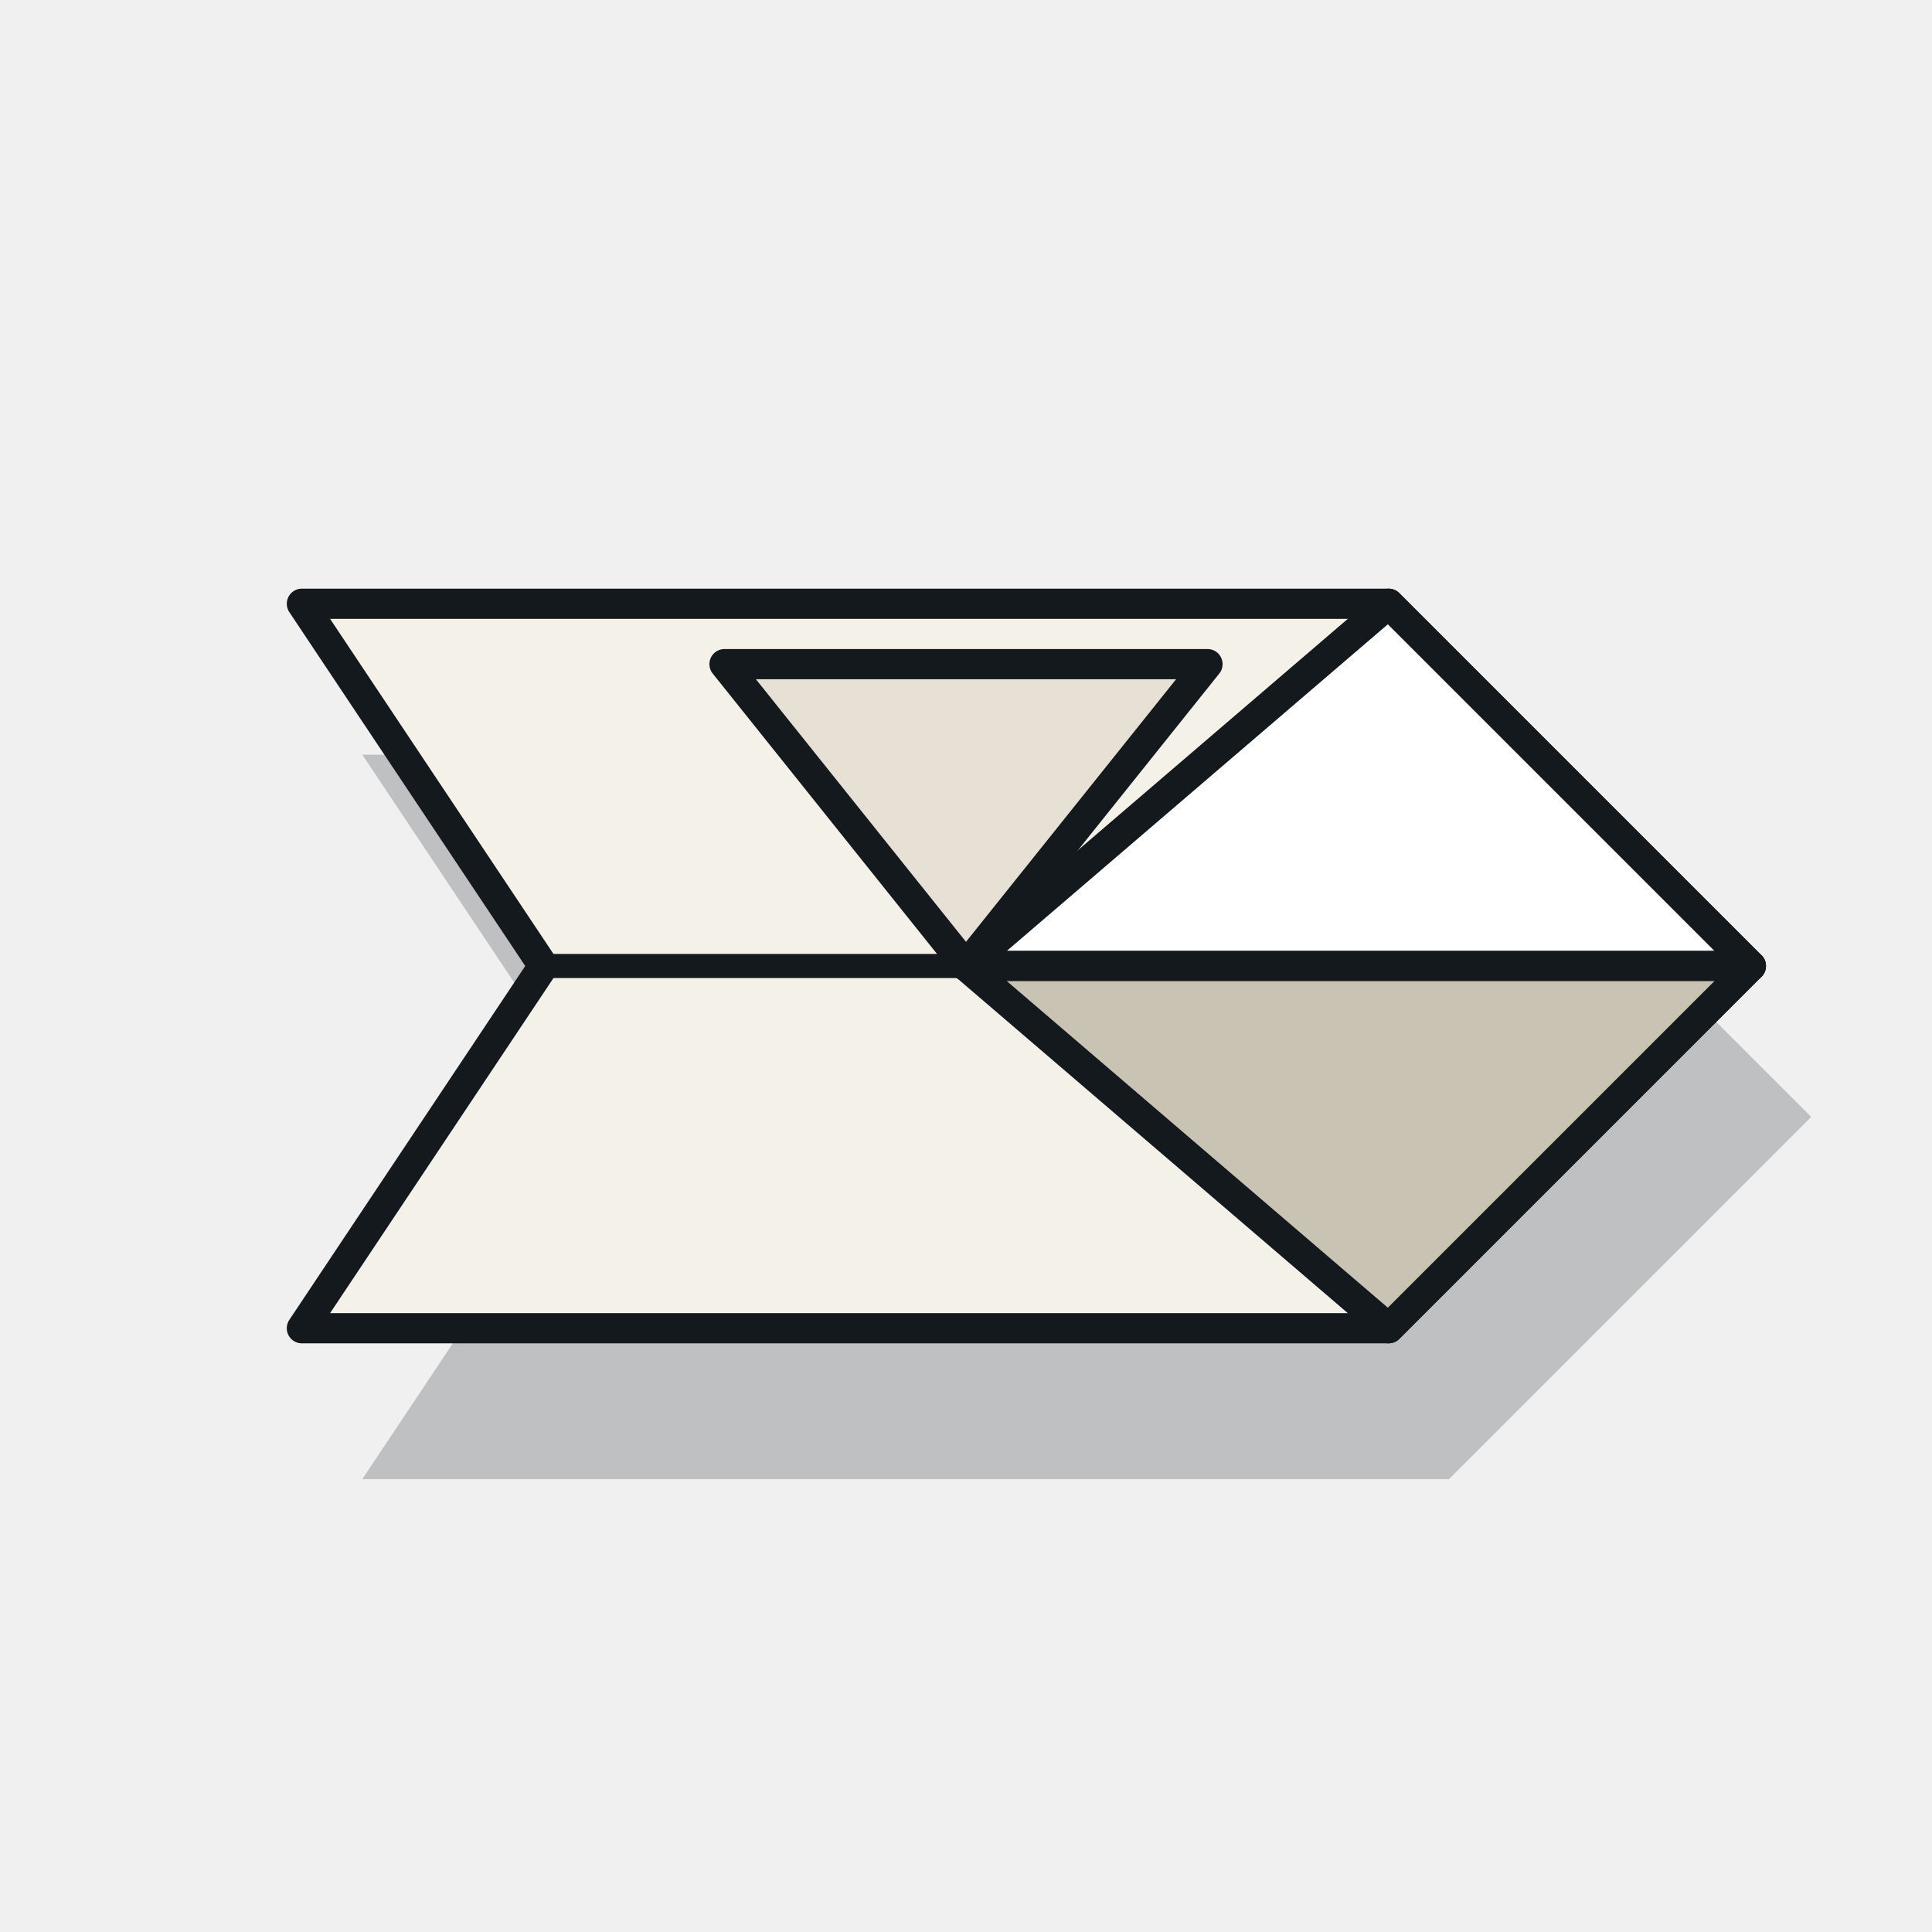
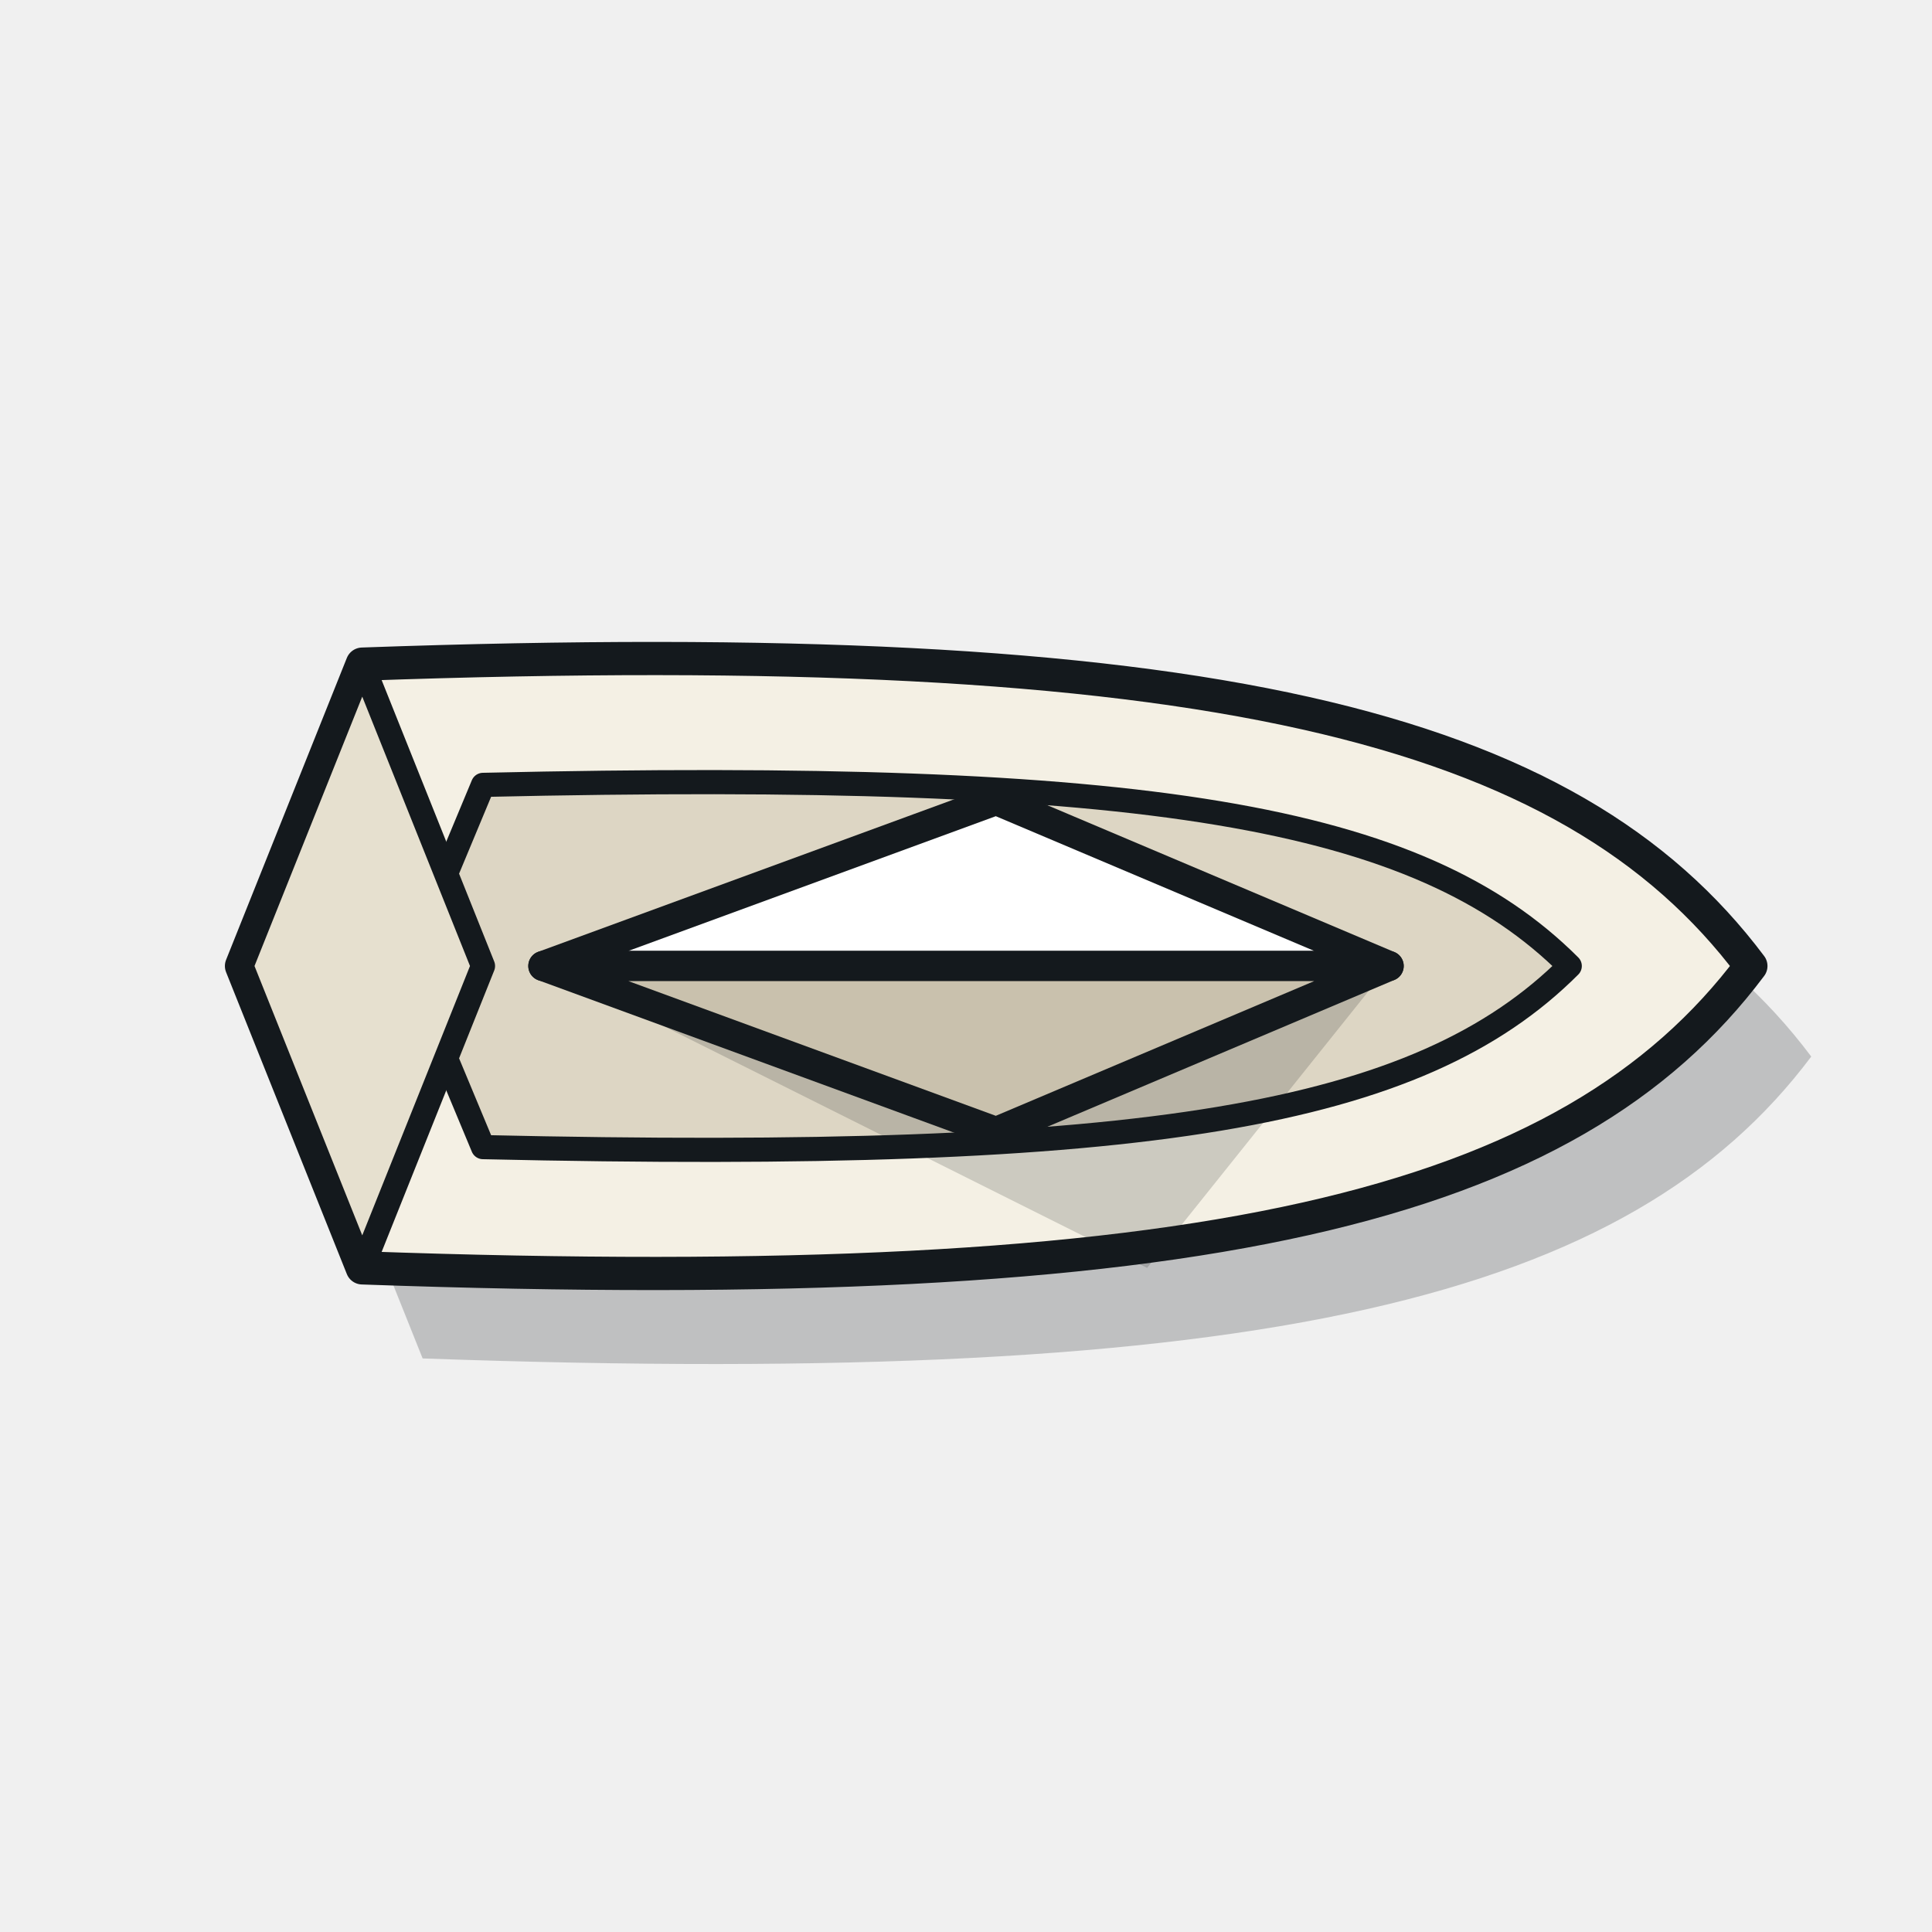
<svg xmlns="http://www.w3.org/2000/svg" viewBox="0 0 64 64">
-   <path d="M58 34 L46 46 L10 46 L18 34 L10 22 L46 22 Z" fill="#14191d" opacity="0.22" transform="translate(2 3)" />
-   <g stroke="#14191d" stroke-width="1" stroke-linejoin="round">
-     <path id="hull" d="M58 32 L46 44 L10 44 L18 32 L10 20 L46 20 Z" fill="#f4f1e8" />
-     <path id="fold.top" d="M46 20 L32 32 L58 32 Z" fill="#ffffff" />
-     <path id="fold.bottom" d="M46 44 L32 32 L58 32 Z" fill="#c9c3b4" />
-     <path id="sail" d="M32 32 L24 22 L40 22 Z" fill="#e6e1d4" />
-     <path id="ridge" d="M18 32 L58 32" fill="none" stroke="#14191d" stroke-width="0.8" />
+   <path id="shadow" d="M60 35 C54 27 42 24 14 25 L10 35 L14 45 C42 46 54 43 60 35 Z" fill="#14191d" opacity="0.22" />
+   <g stroke="#14191d" stroke-width="1.1" stroke-linejoin="round">
+     <path id="hull" d="M58 32 C52 24 40 21 12 22 L8 32 L12 42 C40 43 52 40 58 32 Z" fill="#f4f0e4" />
+     <path id="hull.inside" d="M52 32 C47 27 38 25.5 16 26 L13.5 32 L16 38 C38 38.5 47 37 52 32 Z" fill="#ddd6c4" stroke-width="0.8" />
+     <path id="fold.stern" d="M12 22 L8 32 L12 42 L16 32 Z" fill="#e6e0cf" stroke-width="0.8" />
+   </g>
+   <path id="sail.cast" d="M18 32 L46 32 L38 42 Z" fill="#14191d" opacity="0.18" />
+   <g id="sail" stroke="#14191d" stroke-width="1" stroke-linejoin="round">
+     <path id="sail.sun" d="M18 32 L33 26.5 L46 32 Z" fill="#ffffff" />
+     <path id="sail.shade" d="M18 32 L33 37.5 L46 32 Z" fill="#c9c1ad" />
+     <path d="M18 32 H46" fill="none" stroke-width="0.8" />
  </g>
</svg>
